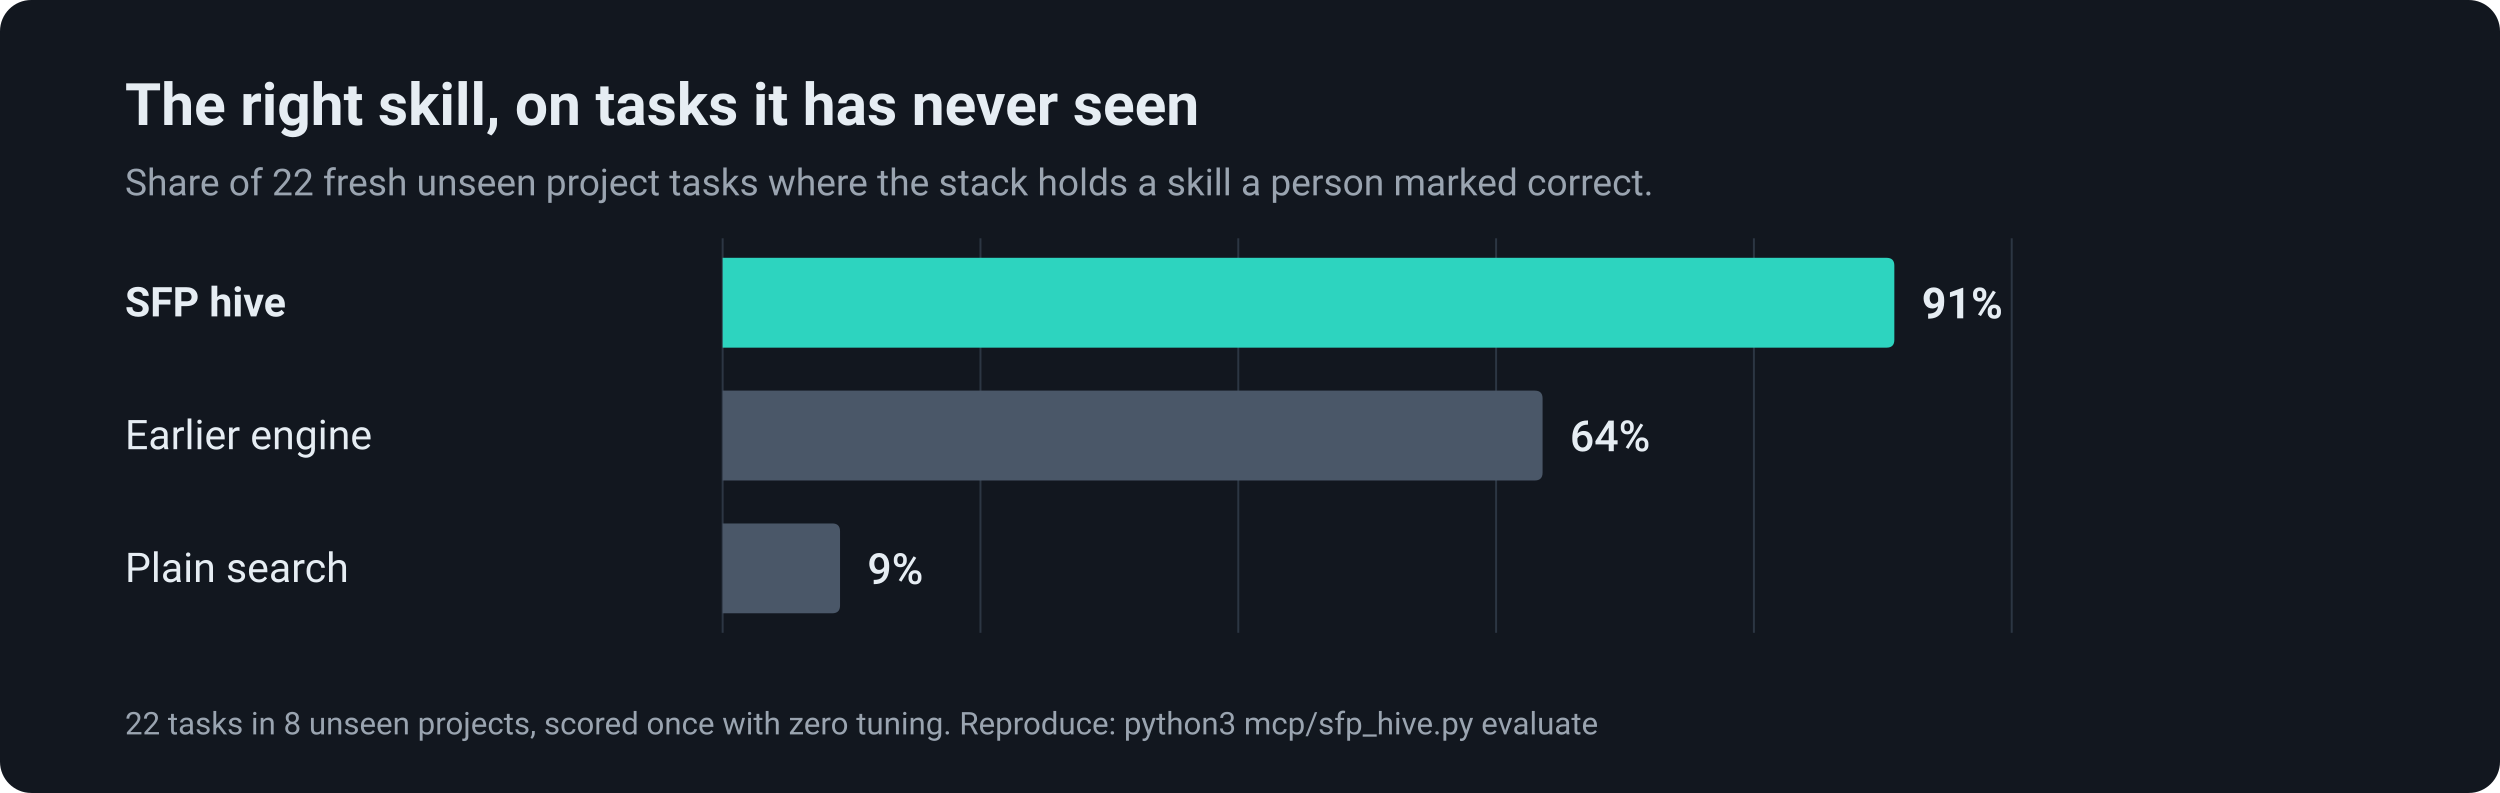
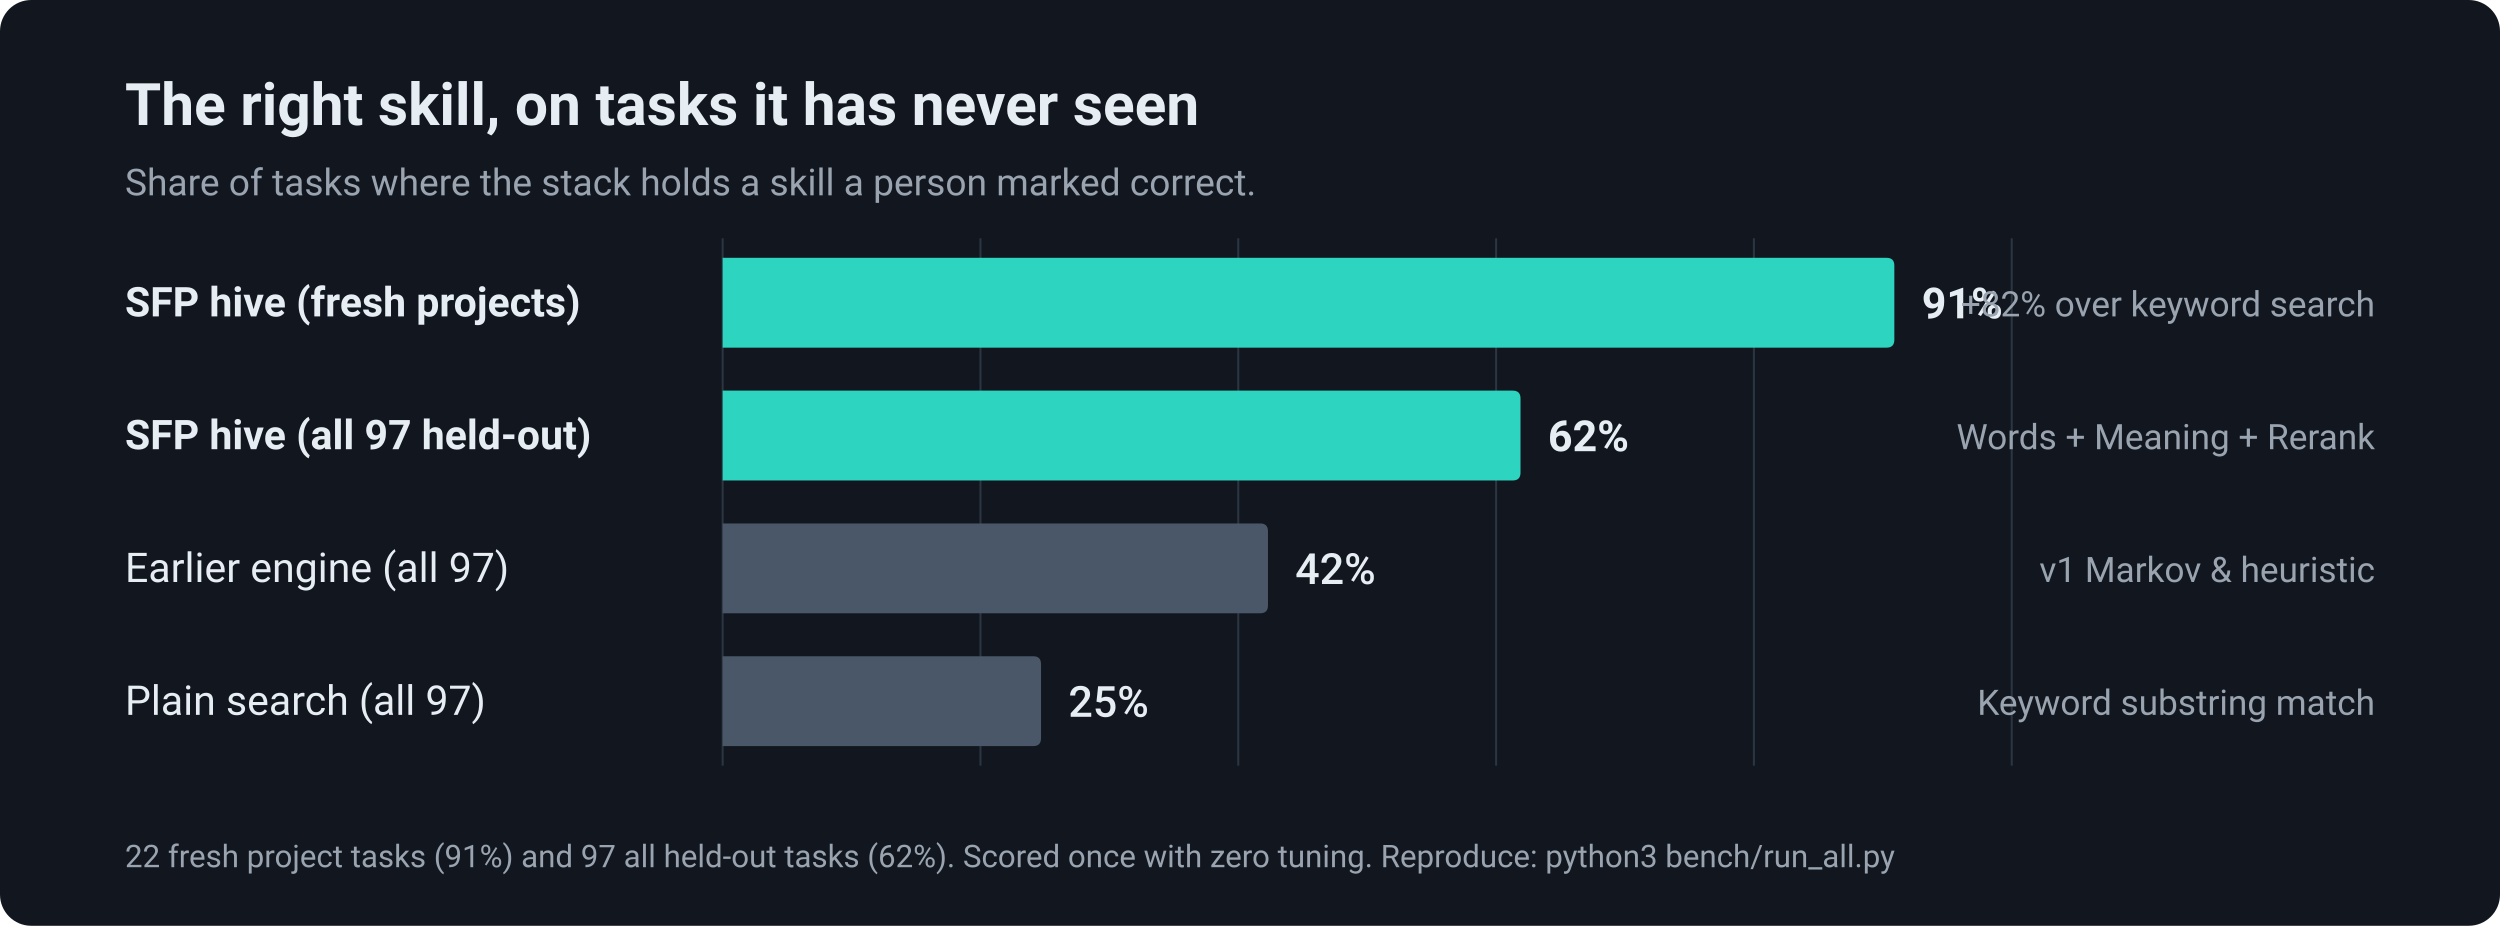
- <svg xmlns="http://www.w3.org/2000/svg" width="1280" height="406" viewBox="0 0 1280 406" role="img" aria-labelledby="t d">
-   <rect width="1280" height="406" rx="16" fill="#12171f" />
+ <svg xmlns="http://www.w3.org/2000/svg" width="1280" height="474" viewBox="0 0 1280 474" role="img" aria-labelledby="t d">
+   <rect width="1280" height="474" rx="16" fill="#12171f" />
  <text x="64" y="64" font-family="ui-sans-serif, system-ui, -apple-system, 'Segoe UI', Roboto, 'Helvetica Neue', Arial, sans-serif" font-size="30" font-weight="600" fill="#e6edf3" text-anchor="start">The right skill, on tasks it has never seen</text>
-   <text x="64" y="100" font-family="ui-sans-serif, system-ui, -apple-system, 'Segoe UI', Roboto, 'Helvetica Neue', Arial, sans-serif" font-size="19" font-weight="400" fill="#9aa4b0" text-anchor="start">Share of 22 fresh unseen project tasks where the stack holds a skill a person marked correct.</text>
-   <line x1="370.0" y1="122" x2="370.0" y2="324" stroke="#2c3643" stroke-width="1" />
-   <line x1="502.0" y1="122" x2="502.0" y2="324" stroke="#2c3643" stroke-width="1" />
-   <line x1="634.0" y1="122" x2="634.0" y2="324" stroke="#2c3643" stroke-width="1" />
-   <line x1="766.0" y1="122" x2="766.0" y2="324" stroke="#2c3643" stroke-width="1" />
-   <line x1="898.0" y1="122" x2="898.0" y2="324" stroke="#2c3643" stroke-width="1" />
-   <line x1="1030.0" y1="122" x2="1030.0" y2="324" stroke="#2c3643" stroke-width="1" />
-   <text x="64" y="162.0" font-family="ui-sans-serif, system-ui, -apple-system, 'Segoe UI', Roboto, 'Helvetica Neue', Arial, sans-serif" font-size="21" font-weight="600" fill="#e6edf3" text-anchor="start">SFP hive</text>
+   <text x="64" y="100" font-family="ui-sans-serif, system-ui, -apple-system, 'Segoe UI', Roboto, 'Helvetica Neue', Arial, sans-serif" font-size="19" font-weight="400" fill="#9aa4b0" text-anchor="start">Share of tasks where the stack holds a skill a person marked correct.</text>
+   <line x1="370.0" y1="122" x2="370.0" y2="392" stroke="#2c3643" stroke-width="1" />
+   <line x1="502.0" y1="122" x2="502.0" y2="392" stroke="#2c3643" stroke-width="1" />
+   <line x1="634.0" y1="122" x2="634.0" y2="392" stroke="#2c3643" stroke-width="1" />
+   <line x1="766.0" y1="122" x2="766.0" y2="392" stroke="#2c3643" stroke-width="1" />
+   <line x1="898.0" y1="122" x2="898.0" y2="392" stroke="#2c3643" stroke-width="1" />
+   <line x1="1030.0" y1="122" x2="1030.0" y2="392" stroke="#2c3643" stroke-width="1" />
+   <text x="64" y="162.0" font-family="ui-sans-serif, system-ui, -apple-system, 'Segoe UI', Roboto, 'Helvetica Neue', Arial, sans-serif" font-size="21" font-weight="600" fill="#e6edf3" text-anchor="start">SFP hive (fresh projects)</text>
  <path d="M370.0 132.0 H965.9 Q969.9 132.0 969.9 136.0 V174.0 Q969.9 178.0 965.9 178.0 H370.0 Z" fill="#2dd4bf" />
  <text x="983.94" y="163.0" font-family="ui-sans-serif, system-ui, -apple-system, 'Segoe UI', Roboto, 'Helvetica Neue', Arial, sans-serif" font-size="22" font-weight="700" fill="#e6edf3" text-anchor="start">91%</text>
-   <text x="64" y="230.0" font-family="ui-sans-serif, system-ui, -apple-system, 'Segoe UI', Roboto, 'Helvetica Neue', Arial, sans-serif" font-size="21" font-weight="400" fill="#e6edf3" text-anchor="start">Earlier engine</text>
-   <path d="M370.0 200.0 H785.8 Q789.8 200.0 789.8 204.0 V242.0 Q789.8 246.0 785.8 246.0 H370.0 Z" fill="#4a5768" />
-   <text x="803.76" y="231.0" font-family="ui-sans-serif, system-ui, -apple-system, 'Segoe UI', Roboto, 'Helvetica Neue', Arial, sans-serif" font-size="22" font-weight="500" fill="#e6edf3" text-anchor="start">64%</text>
-   <text x="64" y="298.0" font-family="ui-sans-serif, system-ui, -apple-system, 'Segoe UI', Roboto, 'Helvetica Neue', Arial, sans-serif" font-size="21" font-weight="400" fill="#e6edf3" text-anchor="start">Plain search</text>
-   <path d="M370.0 268.0 H426.1 Q430.1 268.0 430.1 272.0 V310.0 Q430.1 314.0 426.1 314.0 H370.0 Z" fill="#4a5768" />
-   <text x="444.06" y="299.0" font-family="ui-sans-serif, system-ui, -apple-system, 'Segoe UI', Roboto, 'Helvetica Neue', Arial, sans-serif" font-size="22" font-weight="500" fill="#e6edf3" text-anchor="start">9%</text>
-   <text x="64" y="376" font-family="ui-sans-serif, system-ui, -apple-system, 'Segoe UI', Roboto, 'Helvetica Neue', Arial, sans-serif" font-size="16" font-weight="400" fill="#9aa4b0" text-anchor="start">22 tasks in 8 unseen projects, scored once with zero tuning. Reproduce: python3 mcp/sfp_hive.py evaluate</text>
+   <text x="1216" y="162.0" font-family="ui-sans-serif, system-ui, -apple-system, 'Segoe UI', Roboto, 'Helvetica Neue', Arial, sans-serif" font-size="18" font-weight="400" fill="#9aa4b0" text-anchor="end">+82% over keyword search</text>
+   <text x="64" y="230.0" font-family="ui-sans-serif, system-ui, -apple-system, 'Segoe UI', Roboto, 'Helvetica Neue', Arial, sans-serif" font-size="21" font-weight="600" fill="#e6edf3" text-anchor="start">SFP hive (all 97 held-out)</text>
+   <path d="M370.0 200.0 H774.5 Q778.5 200.0 778.5 204.0 V242.0 Q778.5 246.0 774.5 246.0 H370.0 Z" fill="#2dd4bf" />
+   <text x="792.54" y="231.0" font-family="ui-sans-serif, system-ui, -apple-system, 'Segoe UI', Roboto, 'Helvetica Neue', Arial, sans-serif" font-size="22" font-weight="700" fill="#e6edf3" text-anchor="start">62%</text>
+   <text x="1216" y="230.0" font-family="ui-sans-serif, system-ui, -apple-system, 'Segoe UI', Roboto, 'Helvetica Neue', Arial, sans-serif" font-size="18" font-weight="400" fill="#9aa4b0" text-anchor="end">Words + Meaning + Rerank</text>
+   <text x="64" y="298.0" font-family="ui-sans-serif, system-ui, -apple-system, 'Segoe UI', Roboto, 'Helvetica Neue', Arial, sans-serif" font-size="21" font-weight="400" fill="#e6edf3" text-anchor="start">Earlier engine (all 97)</text>
+   <path d="M370.0 268.0 H645.2 Q649.2 268.0 649.2 272.0 V310.0 Q649.2 314.0 645.2 314.0 H370.0 Z" fill="#4a5768" />
+   <text x="663.18" y="299.0" font-family="ui-sans-serif, system-ui, -apple-system, 'Segoe UI', Roboto, 'Helvetica Neue', Arial, sans-serif" font-size="22" font-weight="500" fill="#e6edf3" text-anchor="start">42%</text>
+   <text x="1216" y="298.0" font-family="ui-sans-serif, system-ui, -apple-system, 'Segoe UI', Roboto, 'Helvetica Neue', Arial, sans-serif" font-size="18" font-weight="400" fill="#9aa4b0" text-anchor="end">v1 Markov &amp; heuristic</text>
+   <text x="64" y="366.0" font-family="ui-sans-serif, system-ui, -apple-system, 'Segoe UI', Roboto, 'Helvetica Neue', Arial, sans-serif" font-size="21" font-weight="400" fill="#e6edf3" text-anchor="start">Plain search (all 97)</text>
+   <path d="M370.0 336.0 H529.0 Q533.0 336.0 533.0 340.0 V378.0 Q533.0 382.0 529.0 382.0 H370.0 Z" fill="#4a5768" />
+   <text x="547.02" y="367.0" font-family="ui-sans-serif, system-ui, -apple-system, 'Segoe UI', Roboto, 'Helvetica Neue', Arial, sans-serif" font-size="22" font-weight="500" fill="#e6edf3" text-anchor="start">25%</text>
+   <text x="1216" y="366.0" font-family="ui-sans-serif, system-ui, -apple-system, 'Segoe UI', Roboto, 'Helvetica Neue', Arial, sans-serif" font-size="18" font-weight="400" fill="#9aa4b0" text-anchor="end">Keyword substring match</text>
+   <text x="64" y="444" font-family="ui-sans-serif, system-ui, -apple-system, 'Segoe UI', Roboto, 'Helvetica Neue', Arial, sans-serif" font-size="16" font-weight="400" fill="#9aa4b0" text-anchor="start">22 fresh project tasks (91%) and 97 all held-out tasks (62%). Scored once with zero tuning. Reproduce: python3 bench/run_all.py</text>
</svg>
